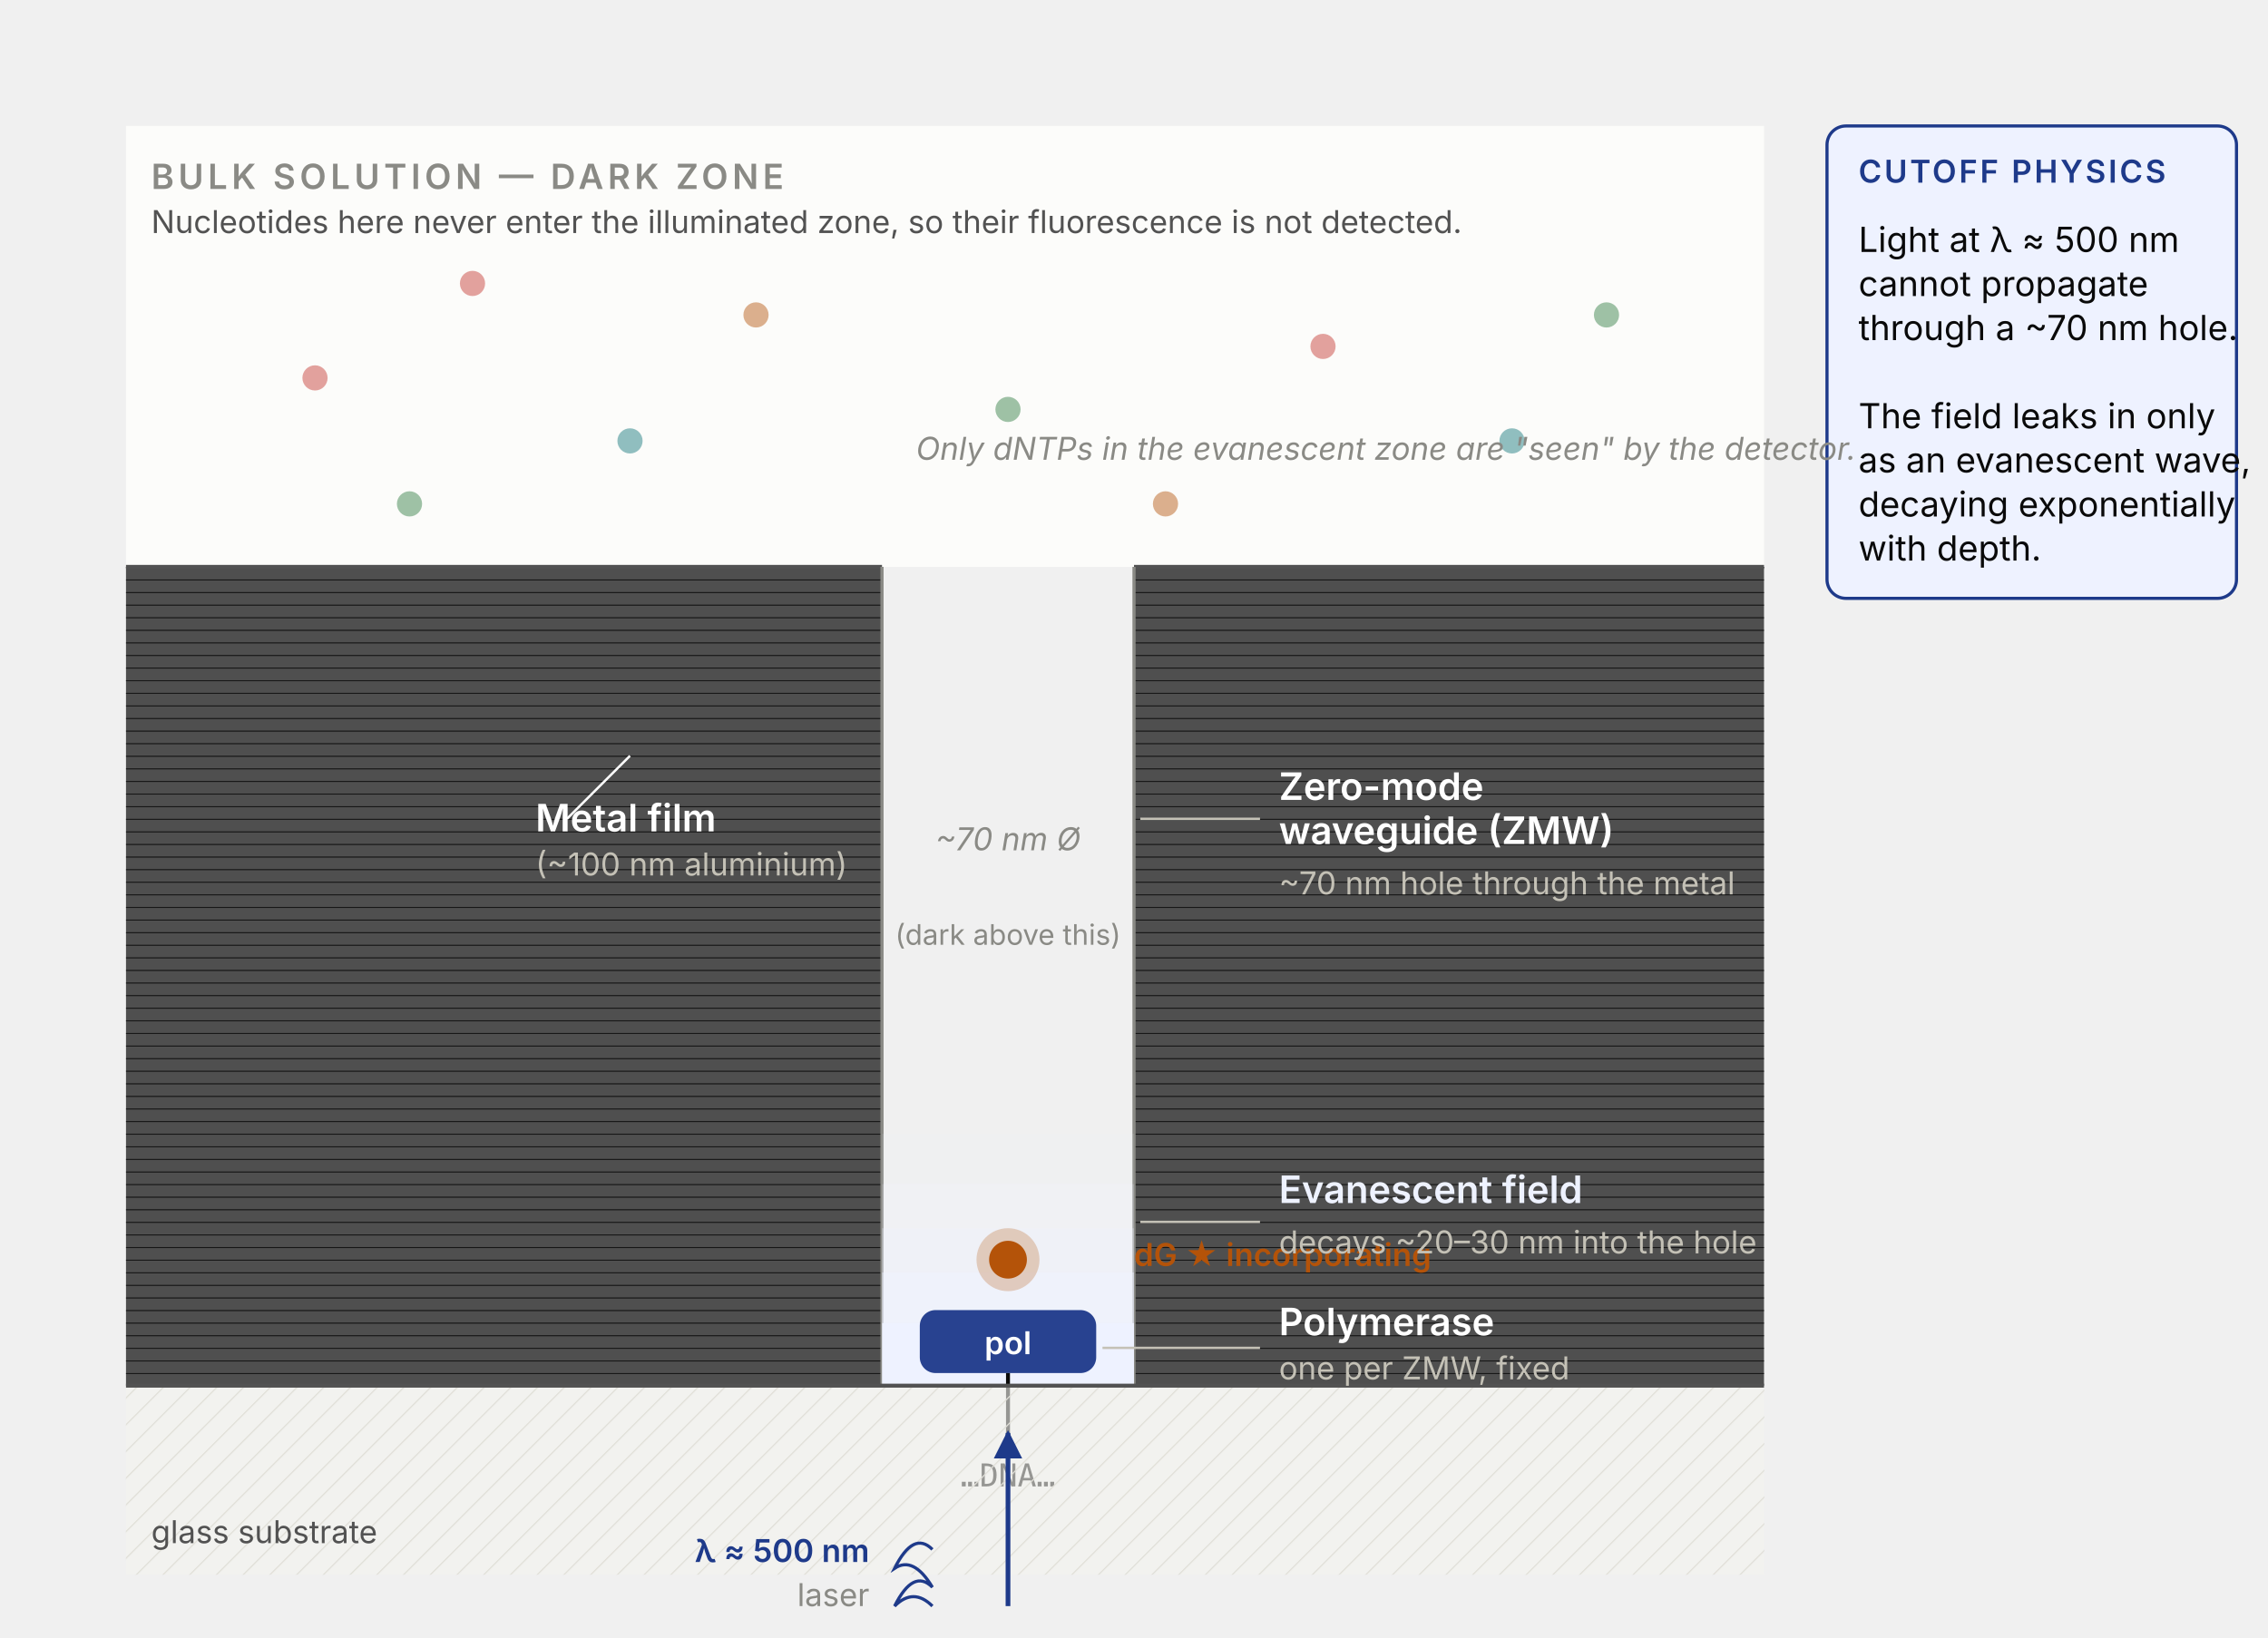
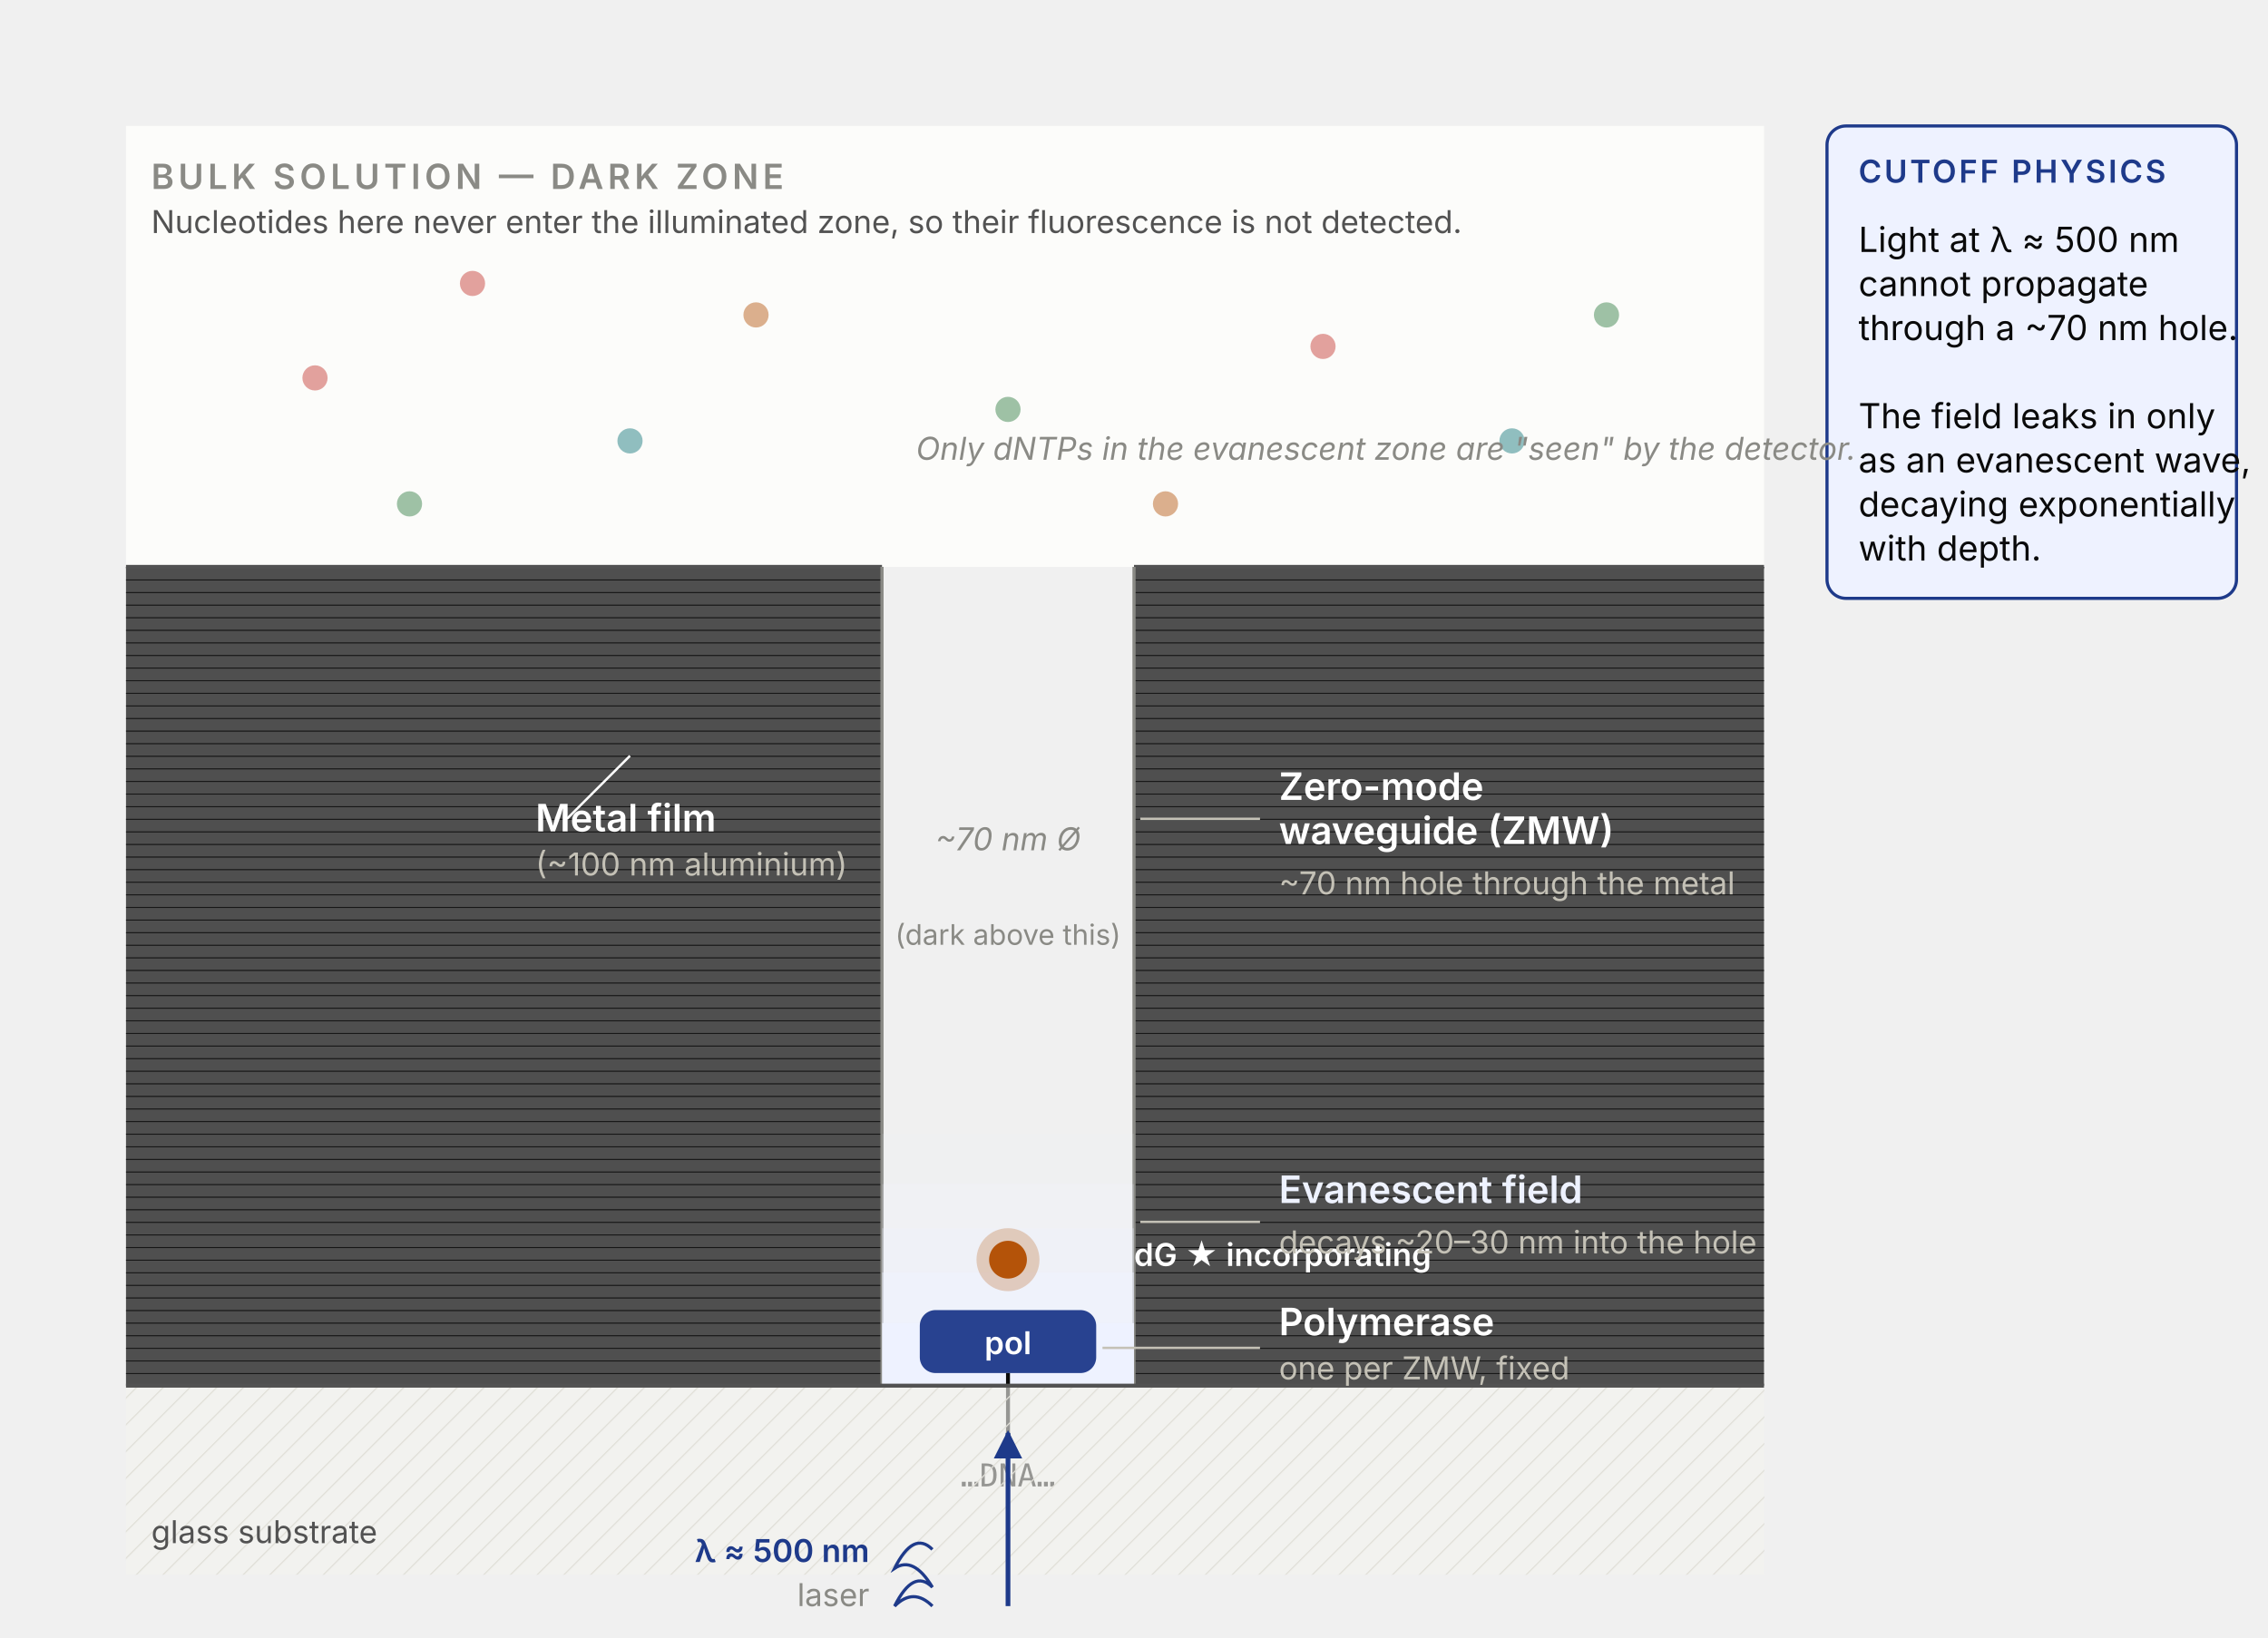
<svg xmlns="http://www.w3.org/2000/svg" viewBox="0 0 720 520" role="img" aria-labelledby="t d">
  <defs>
    <marker id="arrow-accent" viewBox="0 0 10 10" refX="9" refY="5" markerWidth="6" markerHeight="6" orient="auto-start-reverse">
      <path d="M 0 0 L 10 5 L 0 10 z" fill="#1e3a8a" />
    </marker>
    <pattern id="glass-hatch" patternUnits="userSpaceOnUse" width="6" height="6" patternTransform="rotate(45)">
      <line x1="0" y1="0" x2="0" y2="6" stroke="#c4c1b6" stroke-width="0.75" />
    </pattern>
    <pattern id="metal-hatch" patternUnits="userSpaceOnUse" width="4" height="4" patternTransform="rotate(90)">
      <line x1="0" y1="0" x2="0" y2="4" stroke="#0a0a0a" stroke-width="0.5" />
    </pattern>
  </defs>
  <rect x="40" y="40" width="520" height="140" fill="#fcfcfa" />
  <text x="48" y="60" font-family="Inter, sans-serif" font-size="11" font-weight="600" fill="#8a8a85" letter-spacing="0.12em">BULK SOLUTION — DARK ZONE</text>
  <text x="48" y="74" font-family="Inter, sans-serif" font-size="10" fill="#525252">Nucleotides here never enter the illuminated zone, so their fluorescence is not detected.</text>
  <g opacity="0.45">
    <g fill="#c4342c">
      <circle cx="100" cy="120" r="4" />
      <circle cx="150" cy="90" r="4" />
      <circle cx="420" cy="110" r="4" />
    </g>
    <g fill="#0d7377">
      <circle cx="200" cy="140" r="4" />
      <circle cx="480" cy="140" r="4" />
    </g>
    <g fill="#b45309">
      <circle cx="240" cy="100" r="4" />
      <circle cx="370" cy="160" r="4" />
    </g>
    <g fill="#2d7a3e">
      <circle cx="130" cy="160" r="4" />
      <circle cx="320" cy="130" r="4" />
      <circle cx="510" cy="100" r="4" />
    </g>
  </g>
  <g>
    <rect x="40" y="180" width="240" height="260" fill="url(#metal-hatch)" />
    <rect x="40" y="180" width="240" height="260" fill="#0a0a0a" opacity="0.7" />
    <rect x="360" y="180" width="200" height="260" fill="url(#metal-hatch)" />
    <rect x="360" y="180" width="200" height="260" fill="#0a0a0a" opacity="0.7" />
  </g>
  <g stroke="#525252" stroke-width="1.25" fill="none">
    <line x1="40" y1="180" x2="280" y2="180" />
    <line x1="360" y1="180" x2="560" y2="180" />
  </g>
  <g stroke="#8a8a85" stroke-width="1" fill="none">
    <line x1="280" y1="180" x2="280" y2="440" />
    <line x1="360" y1="180" x2="360" y2="440" />
  </g>
  <g>
    <rect x="280" y="420" width="80" height="20" fill="#eef2ff" opacity="1.0" />
    <rect x="280" y="404" width="80" height="16" fill="#eef2ff" opacity="0.7" />
    <rect x="280" y="390" width="80" height="14" fill="#eef2ff" opacity="0.45" />
    <rect x="280" y="376" width="80" height="14" fill="#eef2ff" opacity="0.25" />
    <rect x="280" y="360" width="80" height="16" fill="#eef2ff" opacity="0.1" />
  </g>
  <text x="320" y="270" font-family="Inter, sans-serif" font-size="10" fill="#8a8a85" text-anchor="middle" font-style="italic">~70 nm Ø</text>
  <text x="320" y="300" font-family="Inter, sans-serif" font-size="9" fill="#8a8a85" text-anchor="middle">(dark above this)</text>
  <g>
    <rect x="292" y="416" width="56" height="20" rx="5" fill="#1e3a8a" opacity="0.95" />
    <text x="320" y="430" font-family="Inter, sans-serif" font-size="10" font-weight="600" fill="#ffffff" text-anchor="middle">pol</text>
  </g>
  <g>
    <circle cx="320" cy="400" r="6" fill="#b45309" />
    <circle cx="320" cy="400" r="10" fill="#b45309" opacity="0.25" />
-     <text x="360" y="402" font-family="Inter, sans-serif" font-size="10" fill="#b45309" font-weight="600">dG ★ incorporating</text>
+     <text x="360" y="402" font-family="Inter, sans-serif" font-size="10" fill="#ffffff" font-weight="600">dG ★ incorporating</text>
  </g>
  <g stroke="#0a0a0a" stroke-width="1.25" fill="none">
    <line x1="320" y1="436" x2="320" y2="460" />
  </g>
  <g font-family="JetBrains Mono, monospace" font-size="10" fill="#0a0a0a" text-anchor="middle">
    <text x="320" y="472">…DNA…</text>
  </g>
  <rect x="40" y="440" width="520" height="60" fill="url(#glass-hatch)" />
  <rect x="40" y="440" width="520" height="60" fill="#f4f3ee" opacity="0.6" />
  <line x1="40" y1="440" x2="560" y2="440" stroke="#525252" stroke-width="1.25" />
  <text x="48" y="490" font-family="Inter, sans-serif" font-size="10" fill="#525252">glass substrate</text>
  <g stroke="#1e3a8a" stroke-width="1.5" fill="none">
    <line x1="320" y1="510" x2="320" y2="455" marker-end="url(#arrow-accent)" />
  </g>
  <g stroke="#1e3a8a" stroke-width="1" fill="none">
    <path d="M 296 510 Q 290 504 284 510 Q 290 498 296 504 Q 290 494 284 498 Q 290 486 296 492" />
  </g>
  <text x="276" y="496" font-family="Inter, sans-serif" font-size="10" fill="#1e3a8a" font-weight="600" text-anchor="end">λ ≈ 500 nm</text>
  <text x="276" y="510" font-family="Inter, sans-serif" font-size="10" fill="#8a8a85" text-anchor="end">laser</text>
  <g font-family="Inter, sans-serif" font-size="12">
    <line x1="362" y1="260" x2="400" y2="260" stroke="#c4c1b6" stroke-width="0.75" />
    <text x="406" y="254" font-weight="600" fill="#ffffff">Zero-mode</text>
    <text x="406" y="268" font-weight="600" fill="#ffffff">waveguide (ZMW)</text>
    <text x="406" y="284" font-size="10" fill="#c4c1b6">~70 nm hole through the metal</text>
    <line x1="200" y1="240" x2="180" y2="260" stroke="#ffffff" stroke-width="0.75" />
    <text x="170" y="264" font-weight="600" fill="#ffffff">Metal film</text>
    <text x="170" y="278" font-size="10" fill="#c4c1b6">(~100 nm aluminium)</text>
    <line x1="362" y1="388" x2="400" y2="388" stroke="#c4c1b6" stroke-width="0.75" />
    <text x="406" y="382" font-weight="600" fill="#eef2ff">Evanescent field</text>
    <text x="406" y="398" font-size="10" fill="#c4c1b6">decays ~20–30 nm into the hole</text>
    <line x1="350" y1="428" x2="400" y2="428" stroke="#c4c1b6" stroke-width="0.75" />
    <text x="406" y="424" font-weight="600" fill="#ffffff">Polymerase</text>
    <text x="406" y="438" font-size="10" fill="#c4c1b6">one per ZMW, fixed</text>
  </g>
  <g transform="translate(580 40)">
    <rect x="0" y="0" width="130" height="150" rx="6" fill="#eef2ff" stroke="#1e3a8a" stroke-width="1" />
    <text x="10" y="18" font-family="Inter, sans-serif" font-size="10" font-weight="600" fill="#1e3a8a" letter-spacing="0.08em">CUTOFF PHYSICS</text>
    <text x="10" y="40" font-family="Inter, sans-serif" font-size="11" fill="#0a0a0a">Light at λ ≈ 500 nm</text>
    <text x="10" y="54" font-family="Inter, sans-serif" font-size="11" fill="#0a0a0a">cannot propagate</text>
    <text x="10" y="68" font-family="Inter, sans-serif" font-size="11" fill="#0a0a0a">through a ~70 nm hole.</text>
    <text x="10" y="96" font-family="Inter, sans-serif" font-size="11" fill="#0a0a0a">The field leaks in only</text>
    <text x="10" y="110" font-family="Inter, sans-serif" font-size="11" fill="#0a0a0a">as an evanescent wave,</text>
    <text x="10" y="124" font-family="Inter, sans-serif" font-size="11" fill="#0a0a0a">decaying exponentially</text>
    <text x="10" y="138" font-family="Inter, sans-serif" font-size="11" fill="#0a0a0a">with depth.</text>
  </g>
  <text x="440" y="146" font-family="Inter, sans-serif" font-size="10" fill="#8a8a85" font-style="italic" text-anchor="middle">Only dNTPs in the evanescent zone are "seen" by the detector.</text>
</svg>
